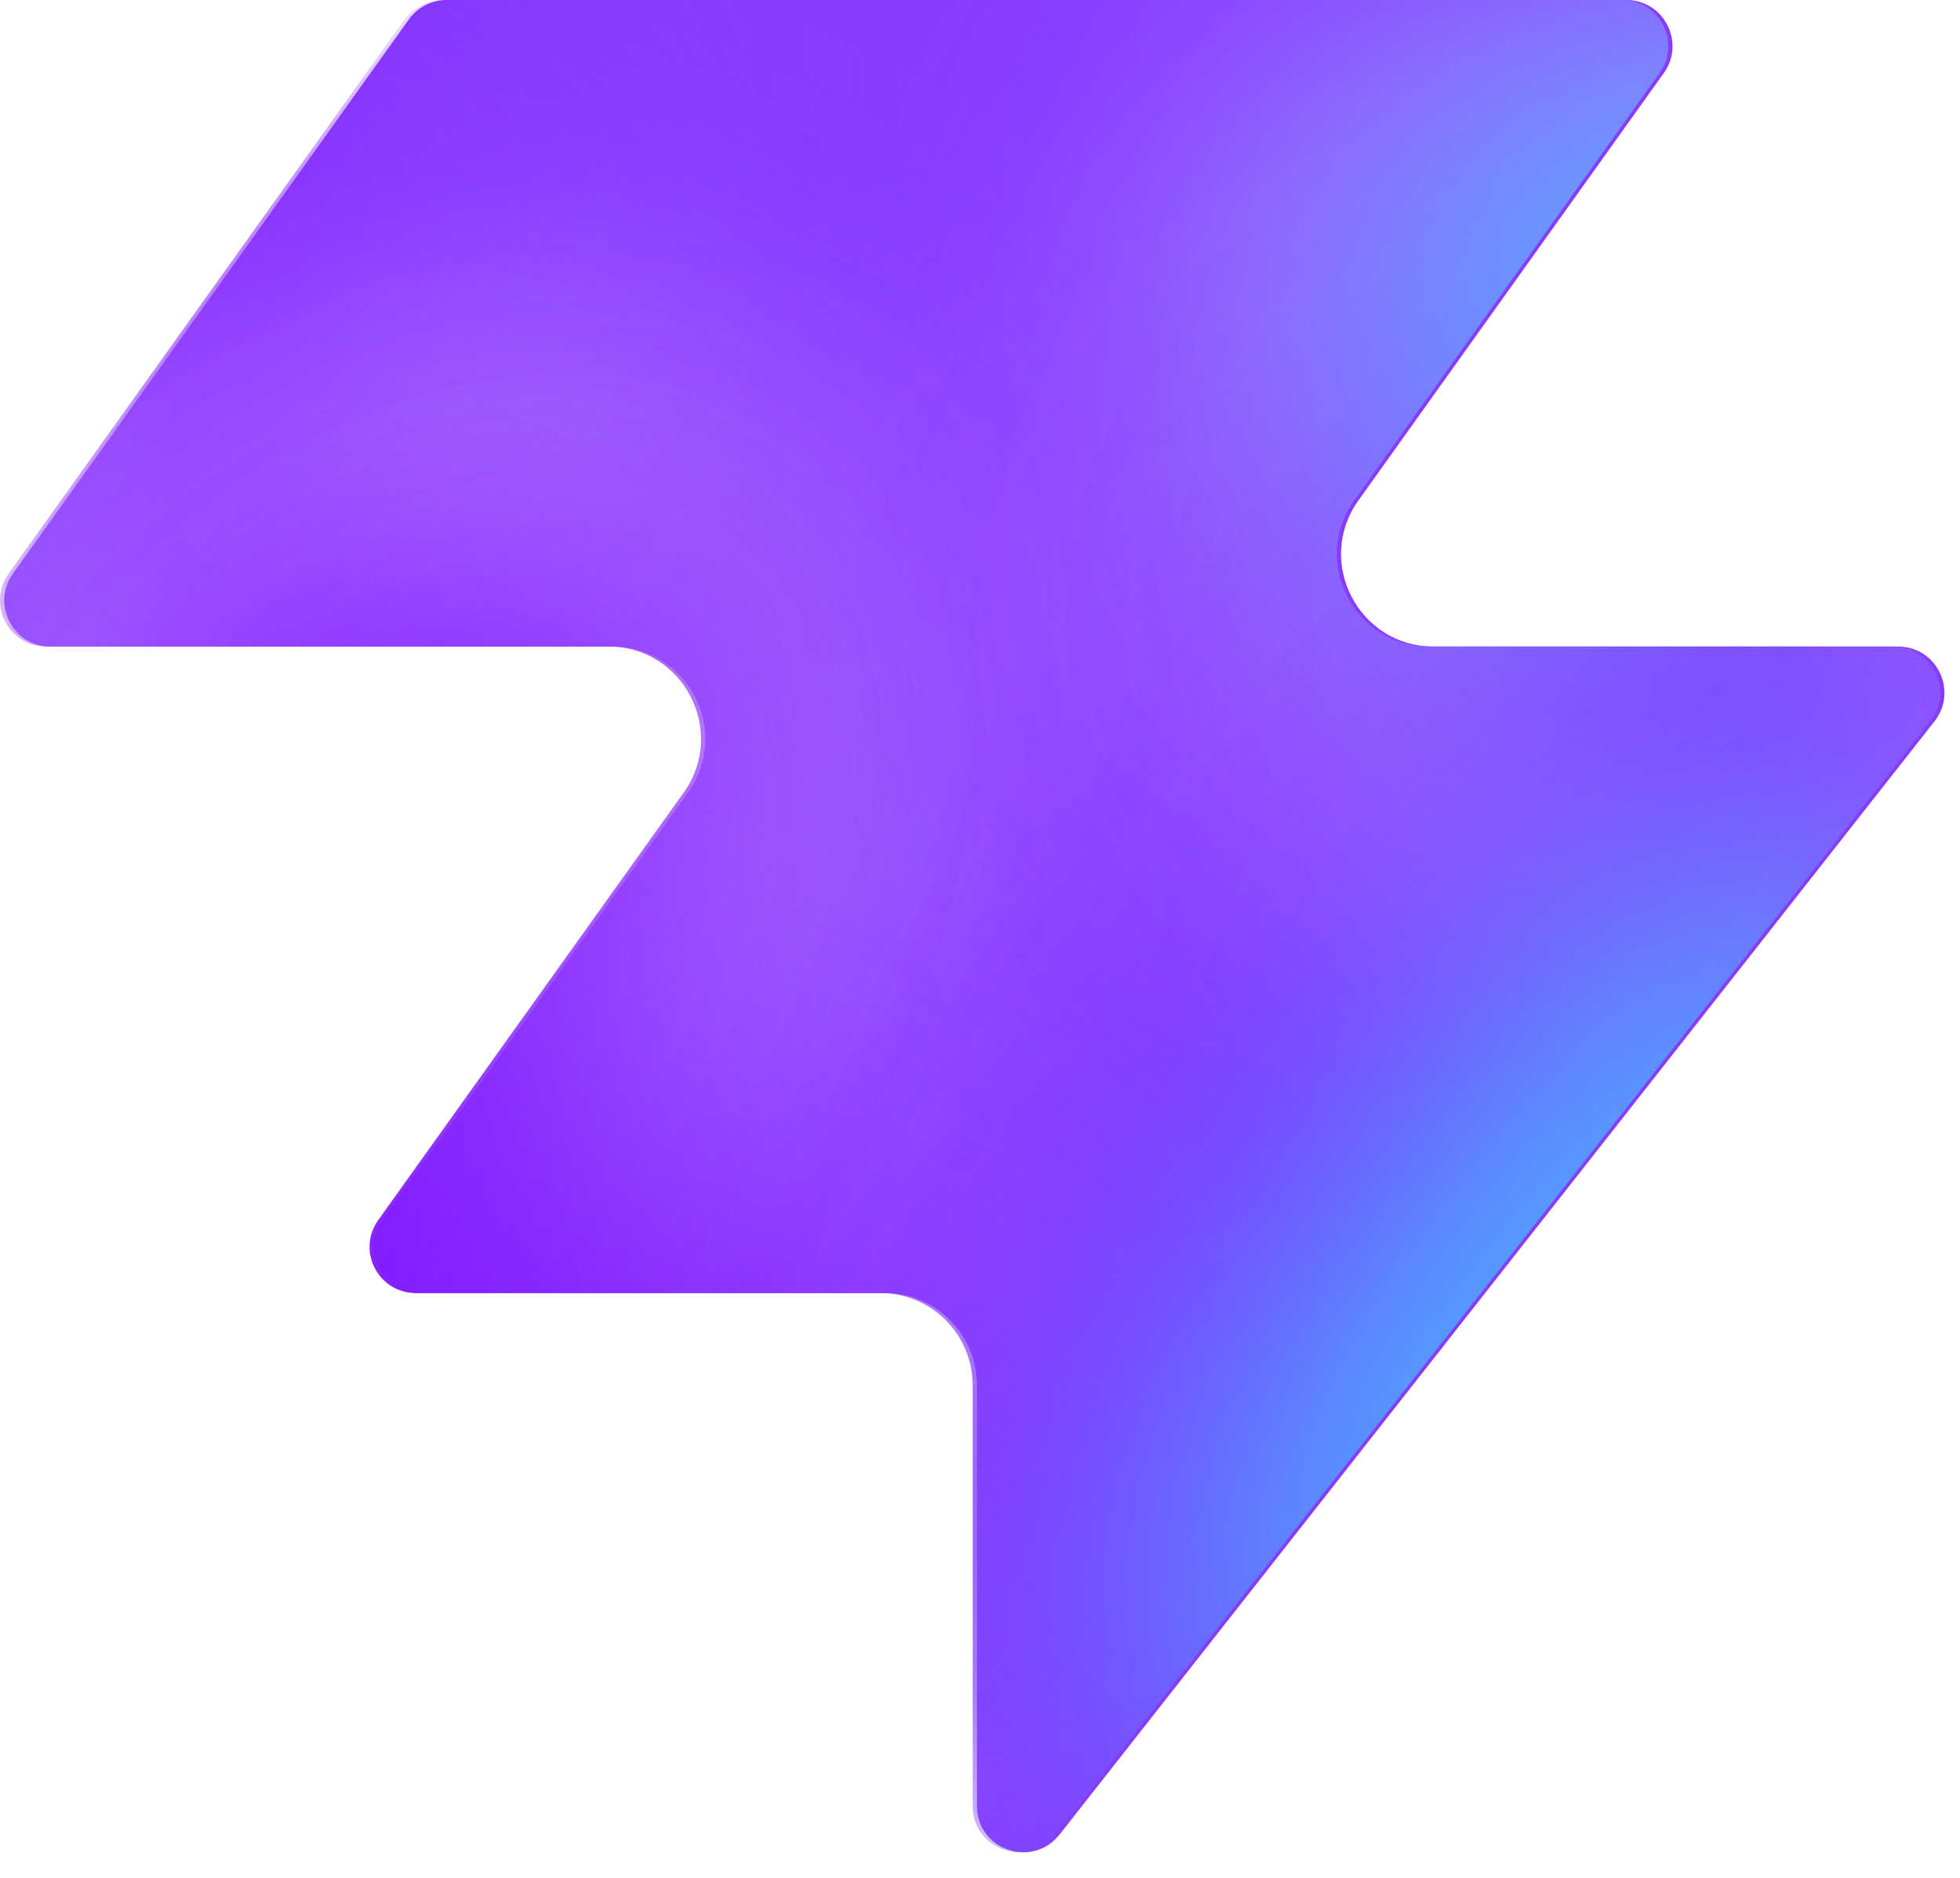
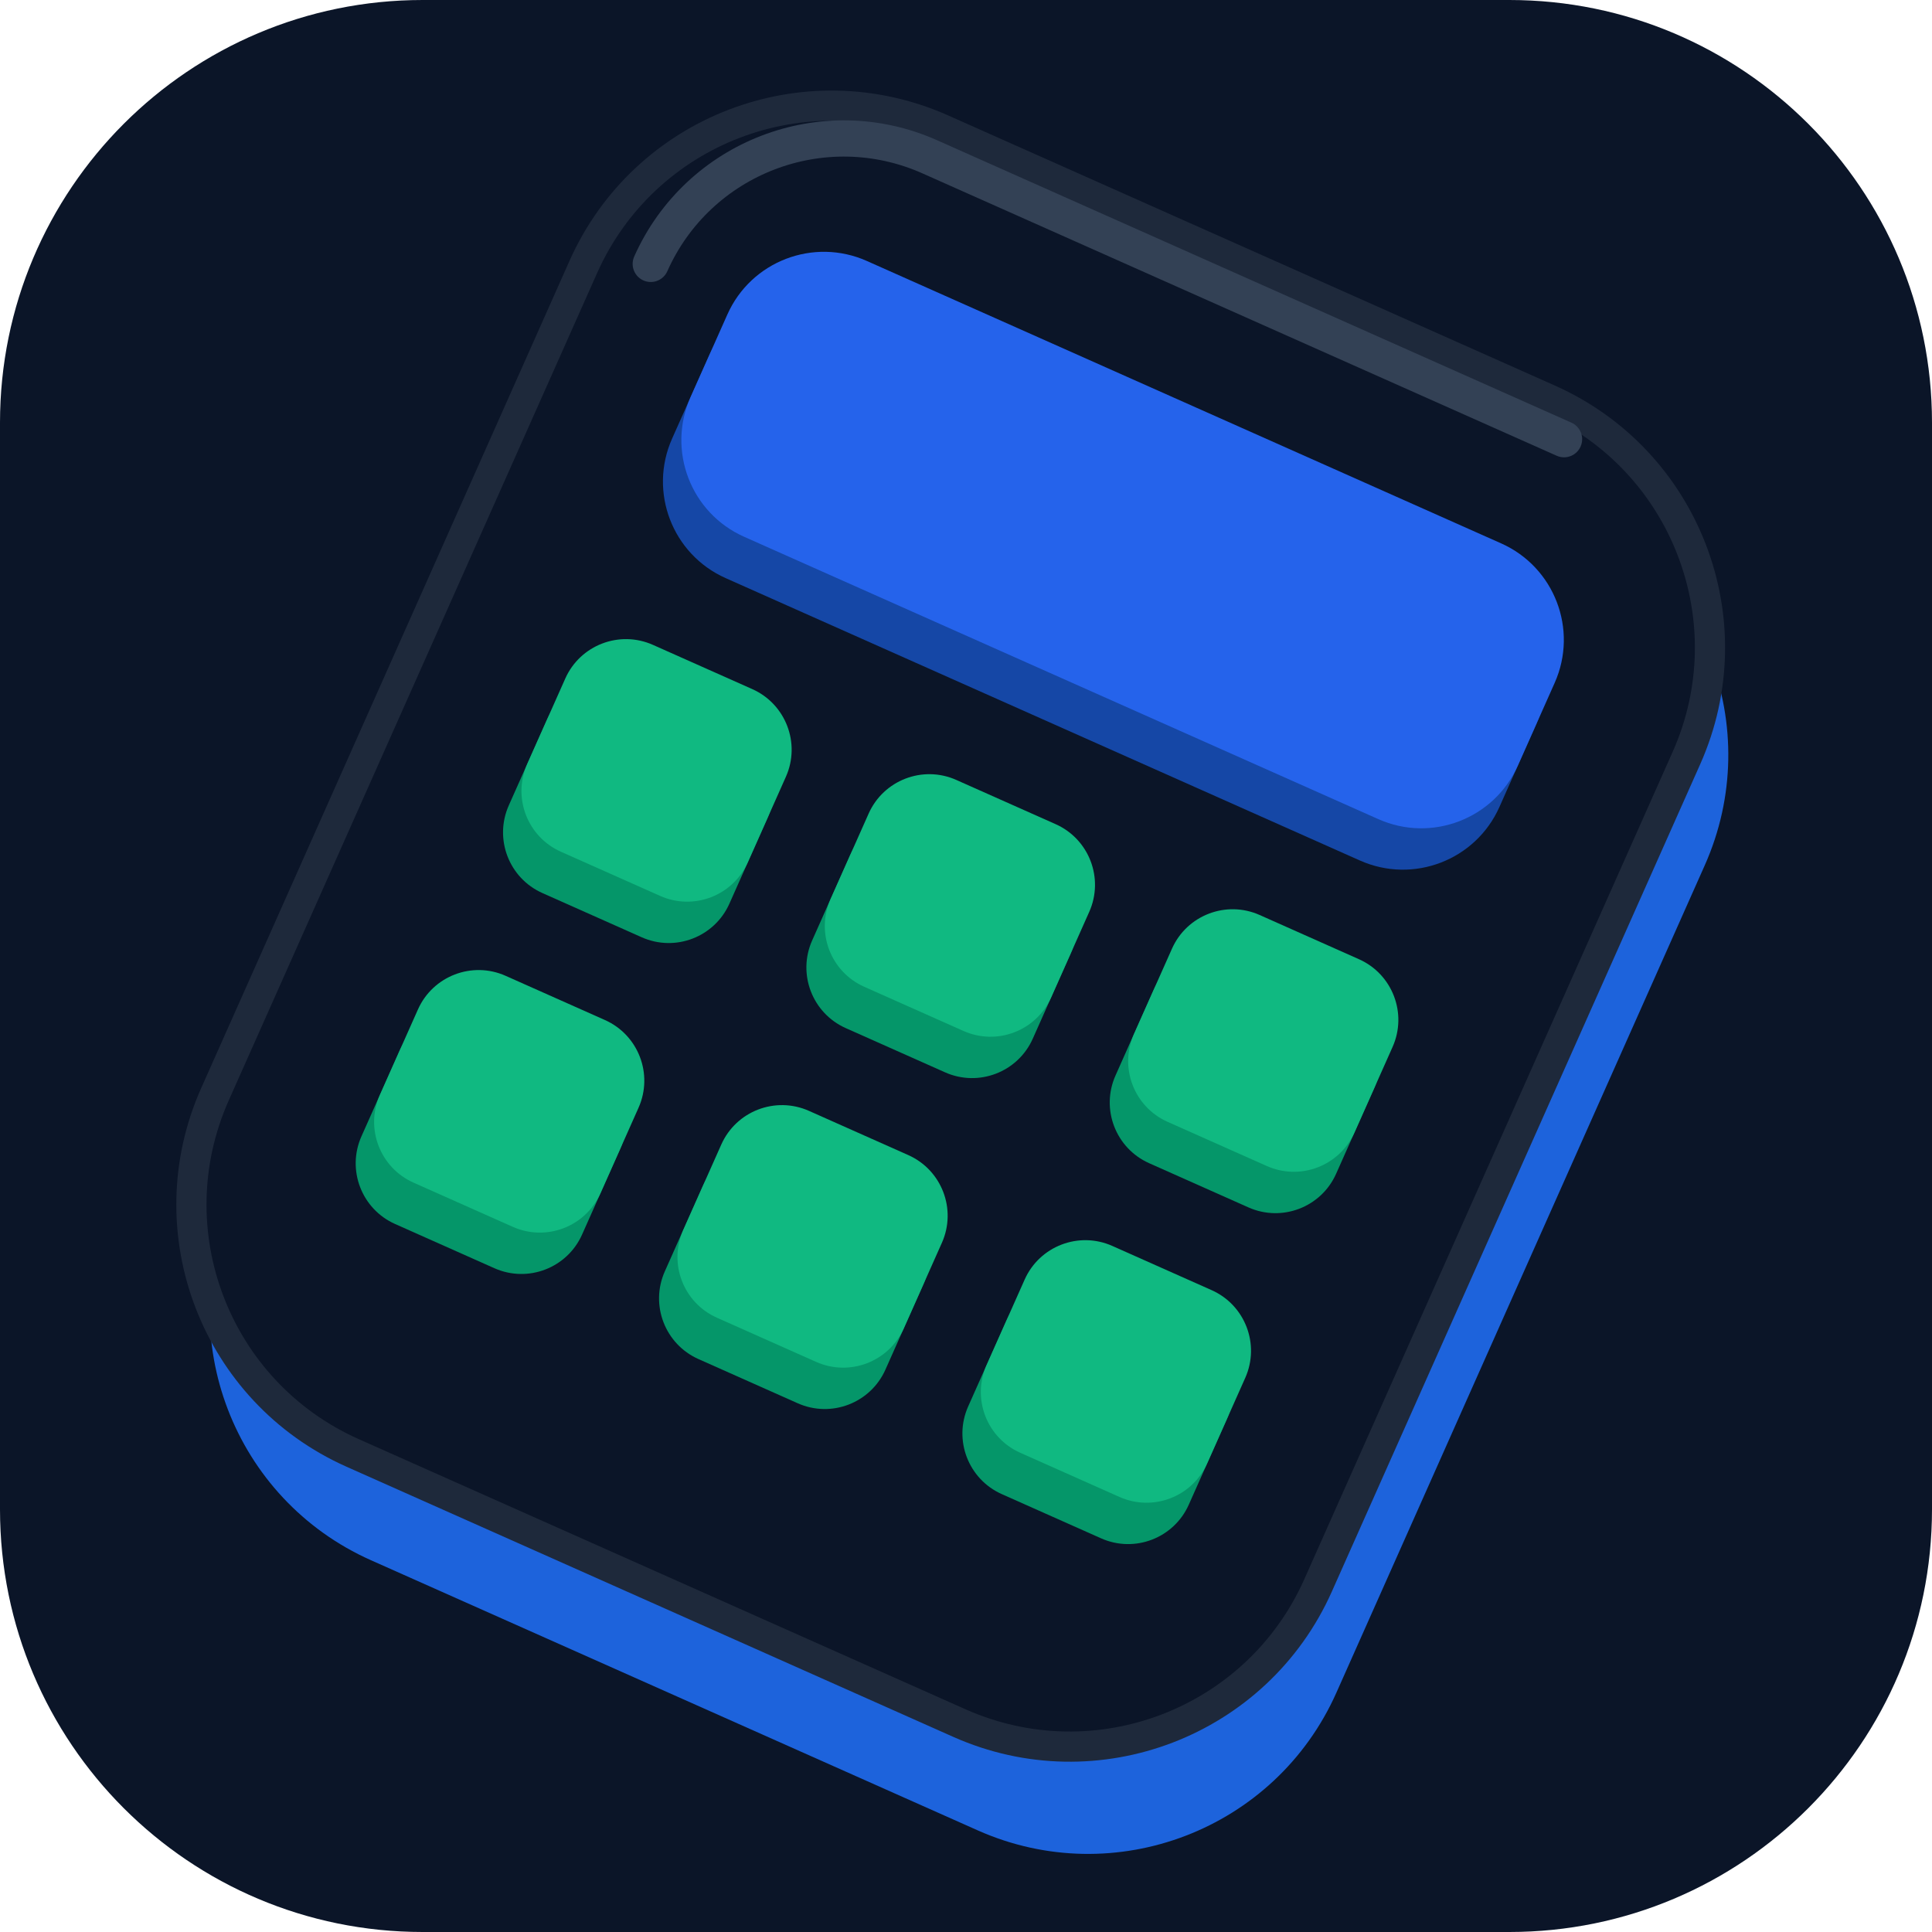
- <svg xmlns="http://www.w3.org/2000/svg" width="48" height="46" fill="none" viewBox="0 0 48 46">
-   <path fill="#863bff" d="M25.946 44.938c-.664.845-2.021.375-2.021-.698V33.937a2.26 2.26 0 0 0-2.262-2.262H10.287c-.92 0-1.456-1.04-.92-1.788l7.48-10.471c1.07-1.497 0-3.578-1.842-3.578H1.237c-.92 0-1.456-1.04-.92-1.788L10.013.474c.214-.297.556-.474.92-.474h28.894c.92 0 1.456 1.04.92 1.788l-7.48 10.471c-1.07 1.498 0 3.579 1.842 3.579h11.377c.943 0 1.473 1.088.89 1.83L25.947 44.94z" style="fill:#863bff;fill:color(display-p3 .525 .23 1);fill-opacity:1" />
-   <mask id="a" width="48" height="46" x="0" y="0" maskUnits="userSpaceOnUse" style="mask-type:alpha">
-     <path fill="#000" d="M25.842 44.938c-.664.844-2.021.375-2.021-.698V33.937a2.26 2.26 0 0 0-2.262-2.262H10.183c-.92 0-1.456-1.04-.92-1.788l7.48-10.471c1.07-1.498 0-3.579-1.842-3.579H1.133c-.92 0-1.456-1.04-.92-1.787L9.91.473c.214-.297.556-.474.92-.474h28.894c.92 0 1.456 1.04.92 1.788l-7.48 10.471c-1.07 1.498 0 3.578 1.842 3.578h11.377c.943 0 1.473 1.088.89 1.832L25.843 44.94z" style="fill:#000;fill-opacity:1" />
-   </mask>
-   <g mask="url(#a)">
-     <g filter="url(#b)">
-       <ellipse cx="5.508" cy="14.704" fill="#ede6ff" rx="5.508" ry="14.704" style="fill:#ede6ff;fill:color(display-p3 .927 .903 1);fill-opacity:1" transform="matrix(.00324 1 1 -.00324 -4.47 31.516)" />
-     </g>
-     <g filter="url(#c)">
-       <ellipse cx="10.399" cy="29.851" fill="#ede6ff" rx="10.399" ry="29.851" style="fill:#ede6ff;fill:color(display-p3 .927 .903 1);fill-opacity:1" transform="matrix(.00324 1 1 -.00324 -39.328 7.883)" />
-     </g>
-     <g filter="url(#d)">
-       <ellipse cx="5.508" cy="30.487" fill="#7e14ff" rx="5.508" ry="30.487" style="fill:#7e14ff;fill:color(display-p3 .492 .077 1);fill-opacity:1" transform="rotate(89.814 -25.913 -14.639)scale(1 -1)" />
-     </g>
-     <g filter="url(#e)">
-       <ellipse cx="5.508" cy="30.599" fill="#7e14ff" rx="5.508" ry="30.599" style="fill:#7e14ff;fill:color(display-p3 .492 .077 1);fill-opacity:1" transform="rotate(89.814 -32.644 -3.334)scale(1 -1)" />
-     </g>
-     <g filter="url(#f)">
-       <ellipse cx="5.508" cy="30.599" fill="#7e14ff" rx="5.508" ry="30.599" style="fill:#7e14ff;fill:color(display-p3 .492 .077 1);fill-opacity:1" transform="matrix(.00324 1 1 -.00324 -34.34 30.47)" />
-     </g>
-     <g filter="url(#g)">
-       <ellipse cx="14.072" cy="22.078" fill="#ede6ff" rx="14.072" ry="22.078" style="fill:#ede6ff;fill:color(display-p3 .927 .903 1);fill-opacity:1" transform="rotate(93.35 24.506 48.493)scale(-1 1)" />
-     </g>
-     <g filter="url(#h)">
-       <ellipse cx="3.47" cy="21.501" fill="#7e14ff" rx="3.47" ry="21.501" style="fill:#7e14ff;fill:color(display-p3 .492 .077 1);fill-opacity:1" transform="rotate(89.009 28.708 47.59)scale(-1 1)" />
-     </g>
-     <g filter="url(#i)">
-       <ellipse cx="3.47" cy="21.501" fill="#7e14ff" rx="3.47" ry="21.501" style="fill:#7e14ff;fill:color(display-p3 .492 .077 1);fill-opacity:1" transform="rotate(89.009 28.708 47.59)scale(-1 1)" />
-     </g>
-     <g filter="url(#j)">
-       <ellipse cx=".387" cy="8.972" fill="#7e14ff" rx="4.407" ry="29.108" style="fill:#7e14ff;fill:color(display-p3 .492 .077 1);fill-opacity:1" transform="rotate(39.51 .387 8.972)" />
-     </g>
-     <g filter="url(#k)">
-       <ellipse cx="47.523" cy="-6.092" fill="#7e14ff" rx="4.407" ry="29.108" style="fill:#7e14ff;fill:color(display-p3 .492 .077 1);fill-opacity:1" transform="rotate(37.892 47.523 -6.092)" />
-     </g>
-     <g filter="url(#l)">
-       <ellipse cx="41.412" cy="6.333" fill="#47bfff" rx="5.971" ry="9.665" style="fill:#47bfff;fill:color(display-p3 .28 .748 1);fill-opacity:1" transform="rotate(37.892 41.412 6.333)" />
-     </g>
-     <g filter="url(#m)">
-       <ellipse cx="-1.879" cy="38.332" fill="#7e14ff" rx="4.407" ry="29.108" style="fill:#7e14ff;fill:color(display-p3 .492 .077 1);fill-opacity:1" transform="rotate(37.892 -1.88 38.332)" />
-     </g>
-     <g filter="url(#n)">
-       <ellipse cx="-1.879" cy="38.332" fill="#7e14ff" rx="4.407" ry="29.108" style="fill:#7e14ff;fill:color(display-p3 .492 .077 1);fill-opacity:1" transform="rotate(37.892 -1.88 38.332)" />
-     </g>
-     <g filter="url(#o)">
-       <ellipse cx="35.651" cy="29.907" fill="#7e14ff" rx="4.407" ry="29.108" style="fill:#7e14ff;fill:color(display-p3 .492 .077 1);fill-opacity:1" transform="rotate(37.892 35.651 29.907)" />
-     </g>
-     <g filter="url(#p)">
-       <ellipse cx="38.418" cy="32.4" fill="#47bfff" rx="5.971" ry="15.297" style="fill:#47bfff;fill:color(display-p3 .28 .748 1);fill-opacity:1" transform="rotate(37.892 38.418 32.4)" />
-     </g>
+ <svg xmlns="http://www.w3.org/2000/svg" width="64" height="64" viewBox="0 0 64 64" fill="none">
+   <rect width="64" height="64" rx="14" fill="#0B1528" />
+   <g transform="rotate(24 32 32)">
+     <rect x="13" y="10" width="40" height="48" rx="9" fill="#1D63DC" />
+     <rect x="11" y="7" width="40" height="48" rx="9" fill="#0B1528" stroke="#1E293B" stroke-width="1" />
+     <path d="M13 15C13 11.134 16.134 8 20 8H43" stroke="#334155" stroke-width="1.2" stroke-linecap="round" />
+     <rect x="16" y="13.5" width="30" height="10" rx="3.5" fill="#1547A6" />
+     <rect x="16" y="12" width="30" height="10" rx="3.5" fill="#2563EB" />
+     <rect x="16" y="28" width="8" height="7.5" rx="2.2" fill="#059669" />
+     <rect x="27" y="28" width="8" height="7.5" rx="2.2" fill="#059669" />
+     <rect x="38" y="28" width="8" height="7.5" rx="2.2" fill="#059669" />
+     <rect x="16" y="26.5" width="8" height="7.5" rx="2.2" fill="#10B981" />
+     <rect x="27" y="26.5" width="8" height="7.5" rx="2.2" fill="#10B981" />
+     <rect x="38" y="26.5" width="8" height="7.5" rx="2.2" fill="#10B981" />
+     <rect x="16" y="40" width="8" height="7.5" rx="2.2" fill="#059669" />
+     <rect x="27" y="40" width="8" height="7.5" rx="2.2" fill="#059669" />
+     <rect x="38" y="40" width="8" height="7.5" rx="2.2" fill="#059669" />
+     <rect x="16" y="38.5" width="8" height="7.5" rx="2.2" fill="#10B981" />
+     <rect x="27" y="38.5" width="8" height="7.5" rx="2.2" fill="#10B981" />
+     <rect x="38" y="38.5" width="8" height="7.5" rx="2.2" fill="#10B981" />
  </g>
-   <defs>
-     <filter id="b" width="60.045" height="41.654" x="-19.77" y="16.149" color-interpolation-filters="sRGB" filterUnits="userSpaceOnUse">
-       <feFlood flood-opacity="0" result="BackgroundImageFix" />
-       <feBlend in="SourceGraphic" in2="BackgroundImageFix" result="shape" />
-       <feGaussianBlur result="effect1_foregroundBlur_2002_17158" stdDeviation="7.659" />
-     </filter>
-     <filter id="c" width="90.34" height="51.437" x="-54.613" y="-7.533" color-interpolation-filters="sRGB" filterUnits="userSpaceOnUse">
-       <feFlood flood-opacity="0" result="BackgroundImageFix" />
-       <feBlend in="SourceGraphic" in2="BackgroundImageFix" result="shape" />
-       <feGaussianBlur result="effect1_foregroundBlur_2002_17158" stdDeviation="7.659" />
-     </filter>
-     <filter id="d" width="79.355" height="29.4" x="-49.64" y="2.03" color-interpolation-filters="sRGB" filterUnits="userSpaceOnUse">
-       <feFlood flood-opacity="0" result="BackgroundImageFix" />
-       <feBlend in="SourceGraphic" in2="BackgroundImageFix" result="shape" />
-       <feGaussianBlur result="effect1_foregroundBlur_2002_17158" stdDeviation="4.596" />
-     </filter>
-     <filter id="e" width="79.579" height="29.4" x="-45.045" y="20.029" color-interpolation-filters="sRGB" filterUnits="userSpaceOnUse">
-       <feFlood flood-opacity="0" result="BackgroundImageFix" />
-       <feBlend in="SourceGraphic" in2="BackgroundImageFix" result="shape" />
-       <feGaussianBlur result="effect1_foregroundBlur_2002_17158" stdDeviation="4.596" />
-     </filter>
-     <filter id="f" width="79.579" height="29.4" x="-43.513" y="21.178" color-interpolation-filters="sRGB" filterUnits="userSpaceOnUse">
-       <feFlood flood-opacity="0" result="BackgroundImageFix" />
-       <feBlend in="SourceGraphic" in2="BackgroundImageFix" result="shape" />
-       <feGaussianBlur result="effect1_foregroundBlur_2002_17158" stdDeviation="4.596" />
-     </filter>
-     <filter id="g" width="74.749" height="58.852" x="15.756" y="-17.901" color-interpolation-filters="sRGB" filterUnits="userSpaceOnUse">
-       <feFlood flood-opacity="0" result="BackgroundImageFix" />
-       <feBlend in="SourceGraphic" in2="BackgroundImageFix" result="shape" />
-       <feGaussianBlur result="effect1_foregroundBlur_2002_17158" stdDeviation="7.659" />
-     </filter>
-     <filter id="h" width="61.377" height="25.362" x="23.548" y="2.284" color-interpolation-filters="sRGB" filterUnits="userSpaceOnUse">
-       <feFlood flood-opacity="0" result="BackgroundImageFix" />
-       <feBlend in="SourceGraphic" in2="BackgroundImageFix" result="shape" />
-       <feGaussianBlur result="effect1_foregroundBlur_2002_17158" stdDeviation="4.596" />
-     </filter>
-     <filter id="i" width="61.377" height="25.362" x="23.548" y="2.284" color-interpolation-filters="sRGB" filterUnits="userSpaceOnUse">
-       <feFlood flood-opacity="0" result="BackgroundImageFix" />
-       <feBlend in="SourceGraphic" in2="BackgroundImageFix" result="shape" />
-       <feGaussianBlur result="effect1_foregroundBlur_2002_17158" stdDeviation="4.596" />
-     </filter>
-     <filter id="j" width="56.045" height="63.649" x="-27.636" y="-22.853" color-interpolation-filters="sRGB" filterUnits="userSpaceOnUse">
-       <feFlood flood-opacity="0" result="BackgroundImageFix" />
-       <feBlend in="SourceGraphic" in2="BackgroundImageFix" result="shape" />
-       <feGaussianBlur result="effect1_foregroundBlur_2002_17158" stdDeviation="4.596" />
-     </filter>
-     <filter id="k" width="54.814" height="64.646" x="20.116" y="-38.415" color-interpolation-filters="sRGB" filterUnits="userSpaceOnUse">
-       <feFlood flood-opacity="0" result="BackgroundImageFix" />
-       <feBlend in="SourceGraphic" in2="BackgroundImageFix" result="shape" />
-       <feGaussianBlur result="effect1_foregroundBlur_2002_17158" stdDeviation="4.596" />
-     </filter>
-     <filter id="l" width="33.541" height="35.313" x="24.641" y="-11.323" color-interpolation-filters="sRGB" filterUnits="userSpaceOnUse">
-       <feFlood flood-opacity="0" result="BackgroundImageFix" />
-       <feBlend in="SourceGraphic" in2="BackgroundImageFix" result="shape" />
-       <feGaussianBlur result="effect1_foregroundBlur_2002_17158" stdDeviation="4.596" />
-     </filter>
-     <filter id="m" width="54.814" height="64.646" x="-29.286" y="6.009" color-interpolation-filters="sRGB" filterUnits="userSpaceOnUse">
-       <feFlood flood-opacity="0" result="BackgroundImageFix" />
-       <feBlend in="SourceGraphic" in2="BackgroundImageFix" result="shape" />
-       <feGaussianBlur result="effect1_foregroundBlur_2002_17158" stdDeviation="4.596" />
-     </filter>
-     <filter id="n" width="54.814" height="64.646" x="-29.286" y="6.009" color-interpolation-filters="sRGB" filterUnits="userSpaceOnUse">
-       <feFlood flood-opacity="0" result="BackgroundImageFix" />
-       <feBlend in="SourceGraphic" in2="BackgroundImageFix" result="shape" />
-       <feGaussianBlur result="effect1_foregroundBlur_2002_17158" stdDeviation="4.596" />
-     </filter>
-     <filter id="o" width="54.814" height="64.646" x="8.244" y="-2.416" color-interpolation-filters="sRGB" filterUnits="userSpaceOnUse">
-       <feFlood flood-opacity="0" result="BackgroundImageFix" />
-       <feBlend in="SourceGraphic" in2="BackgroundImageFix" result="shape" />
-       <feGaussianBlur result="effect1_foregroundBlur_2002_17158" stdDeviation="4.596" />
-     </filter>
-     <filter id="p" width="39.409" height="43.623" x="18.713" y="10.588" color-interpolation-filters="sRGB" filterUnits="userSpaceOnUse">
-       <feFlood flood-opacity="0" result="BackgroundImageFix" />
-       <feBlend in="SourceGraphic" in2="BackgroundImageFix" result="shape" />
-       <feGaussianBlur result="effect1_foregroundBlur_2002_17158" stdDeviation="4.596" />
-     </filter>
-   </defs>
</svg>
